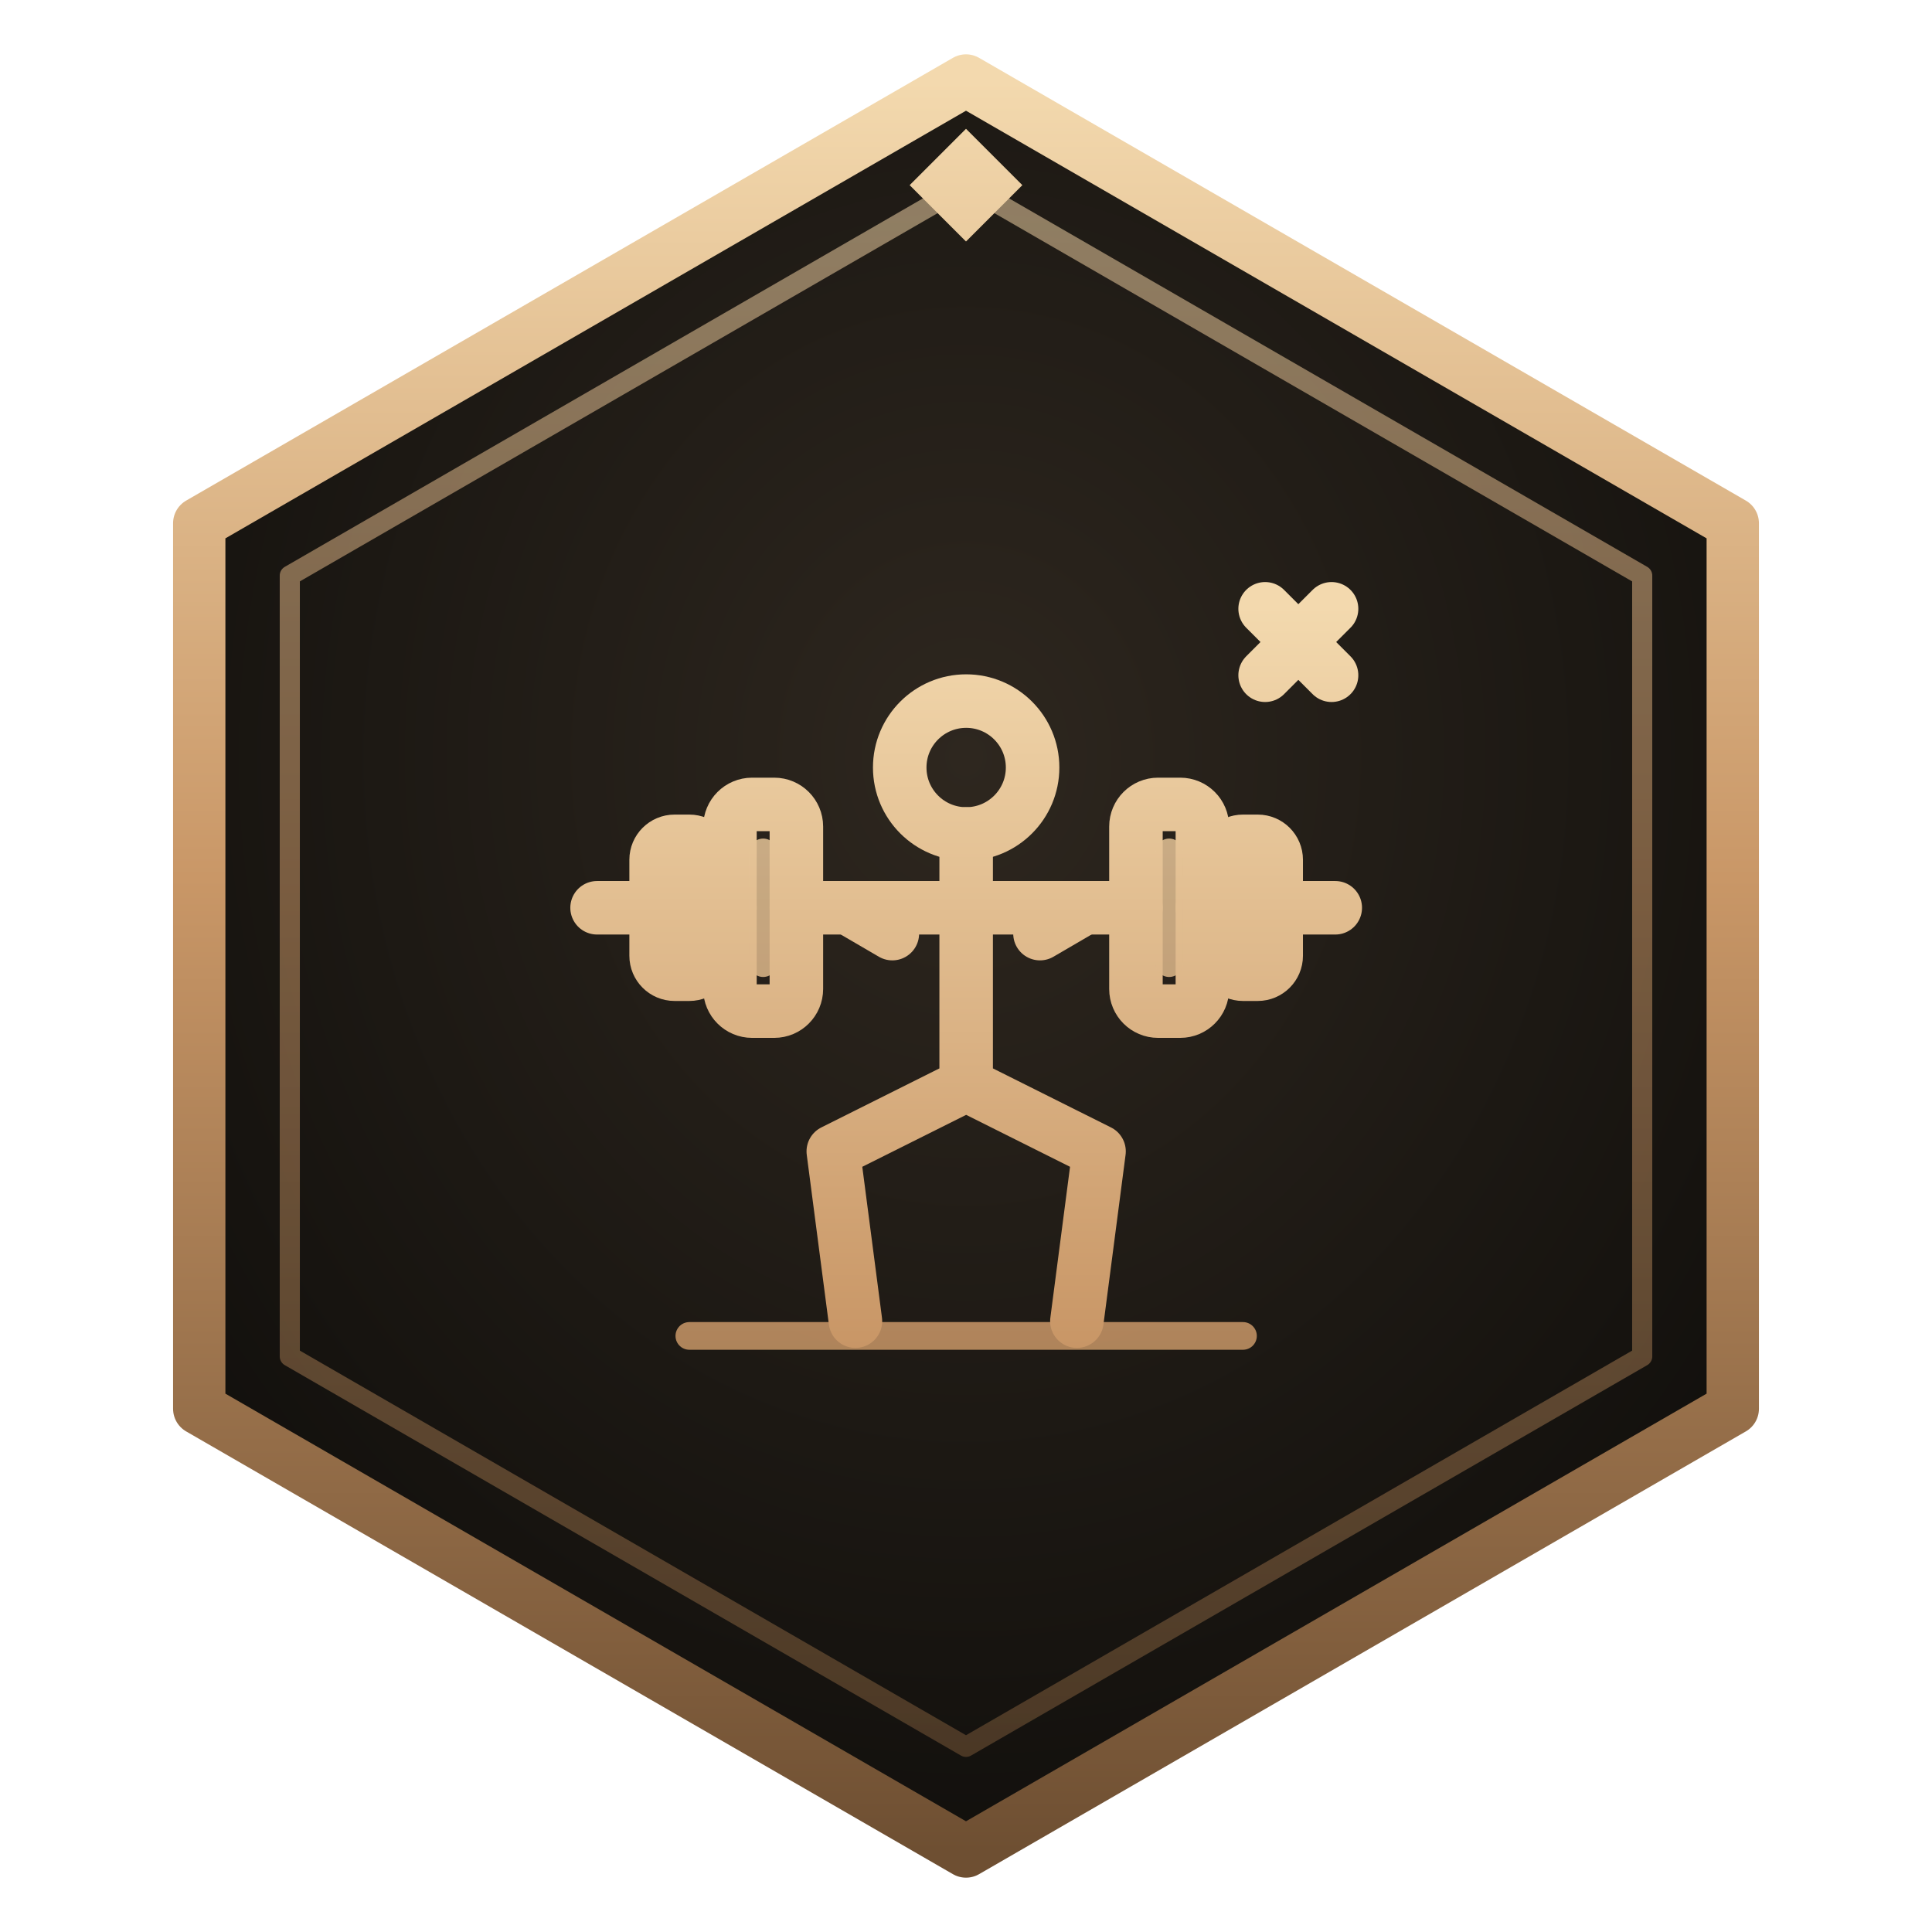
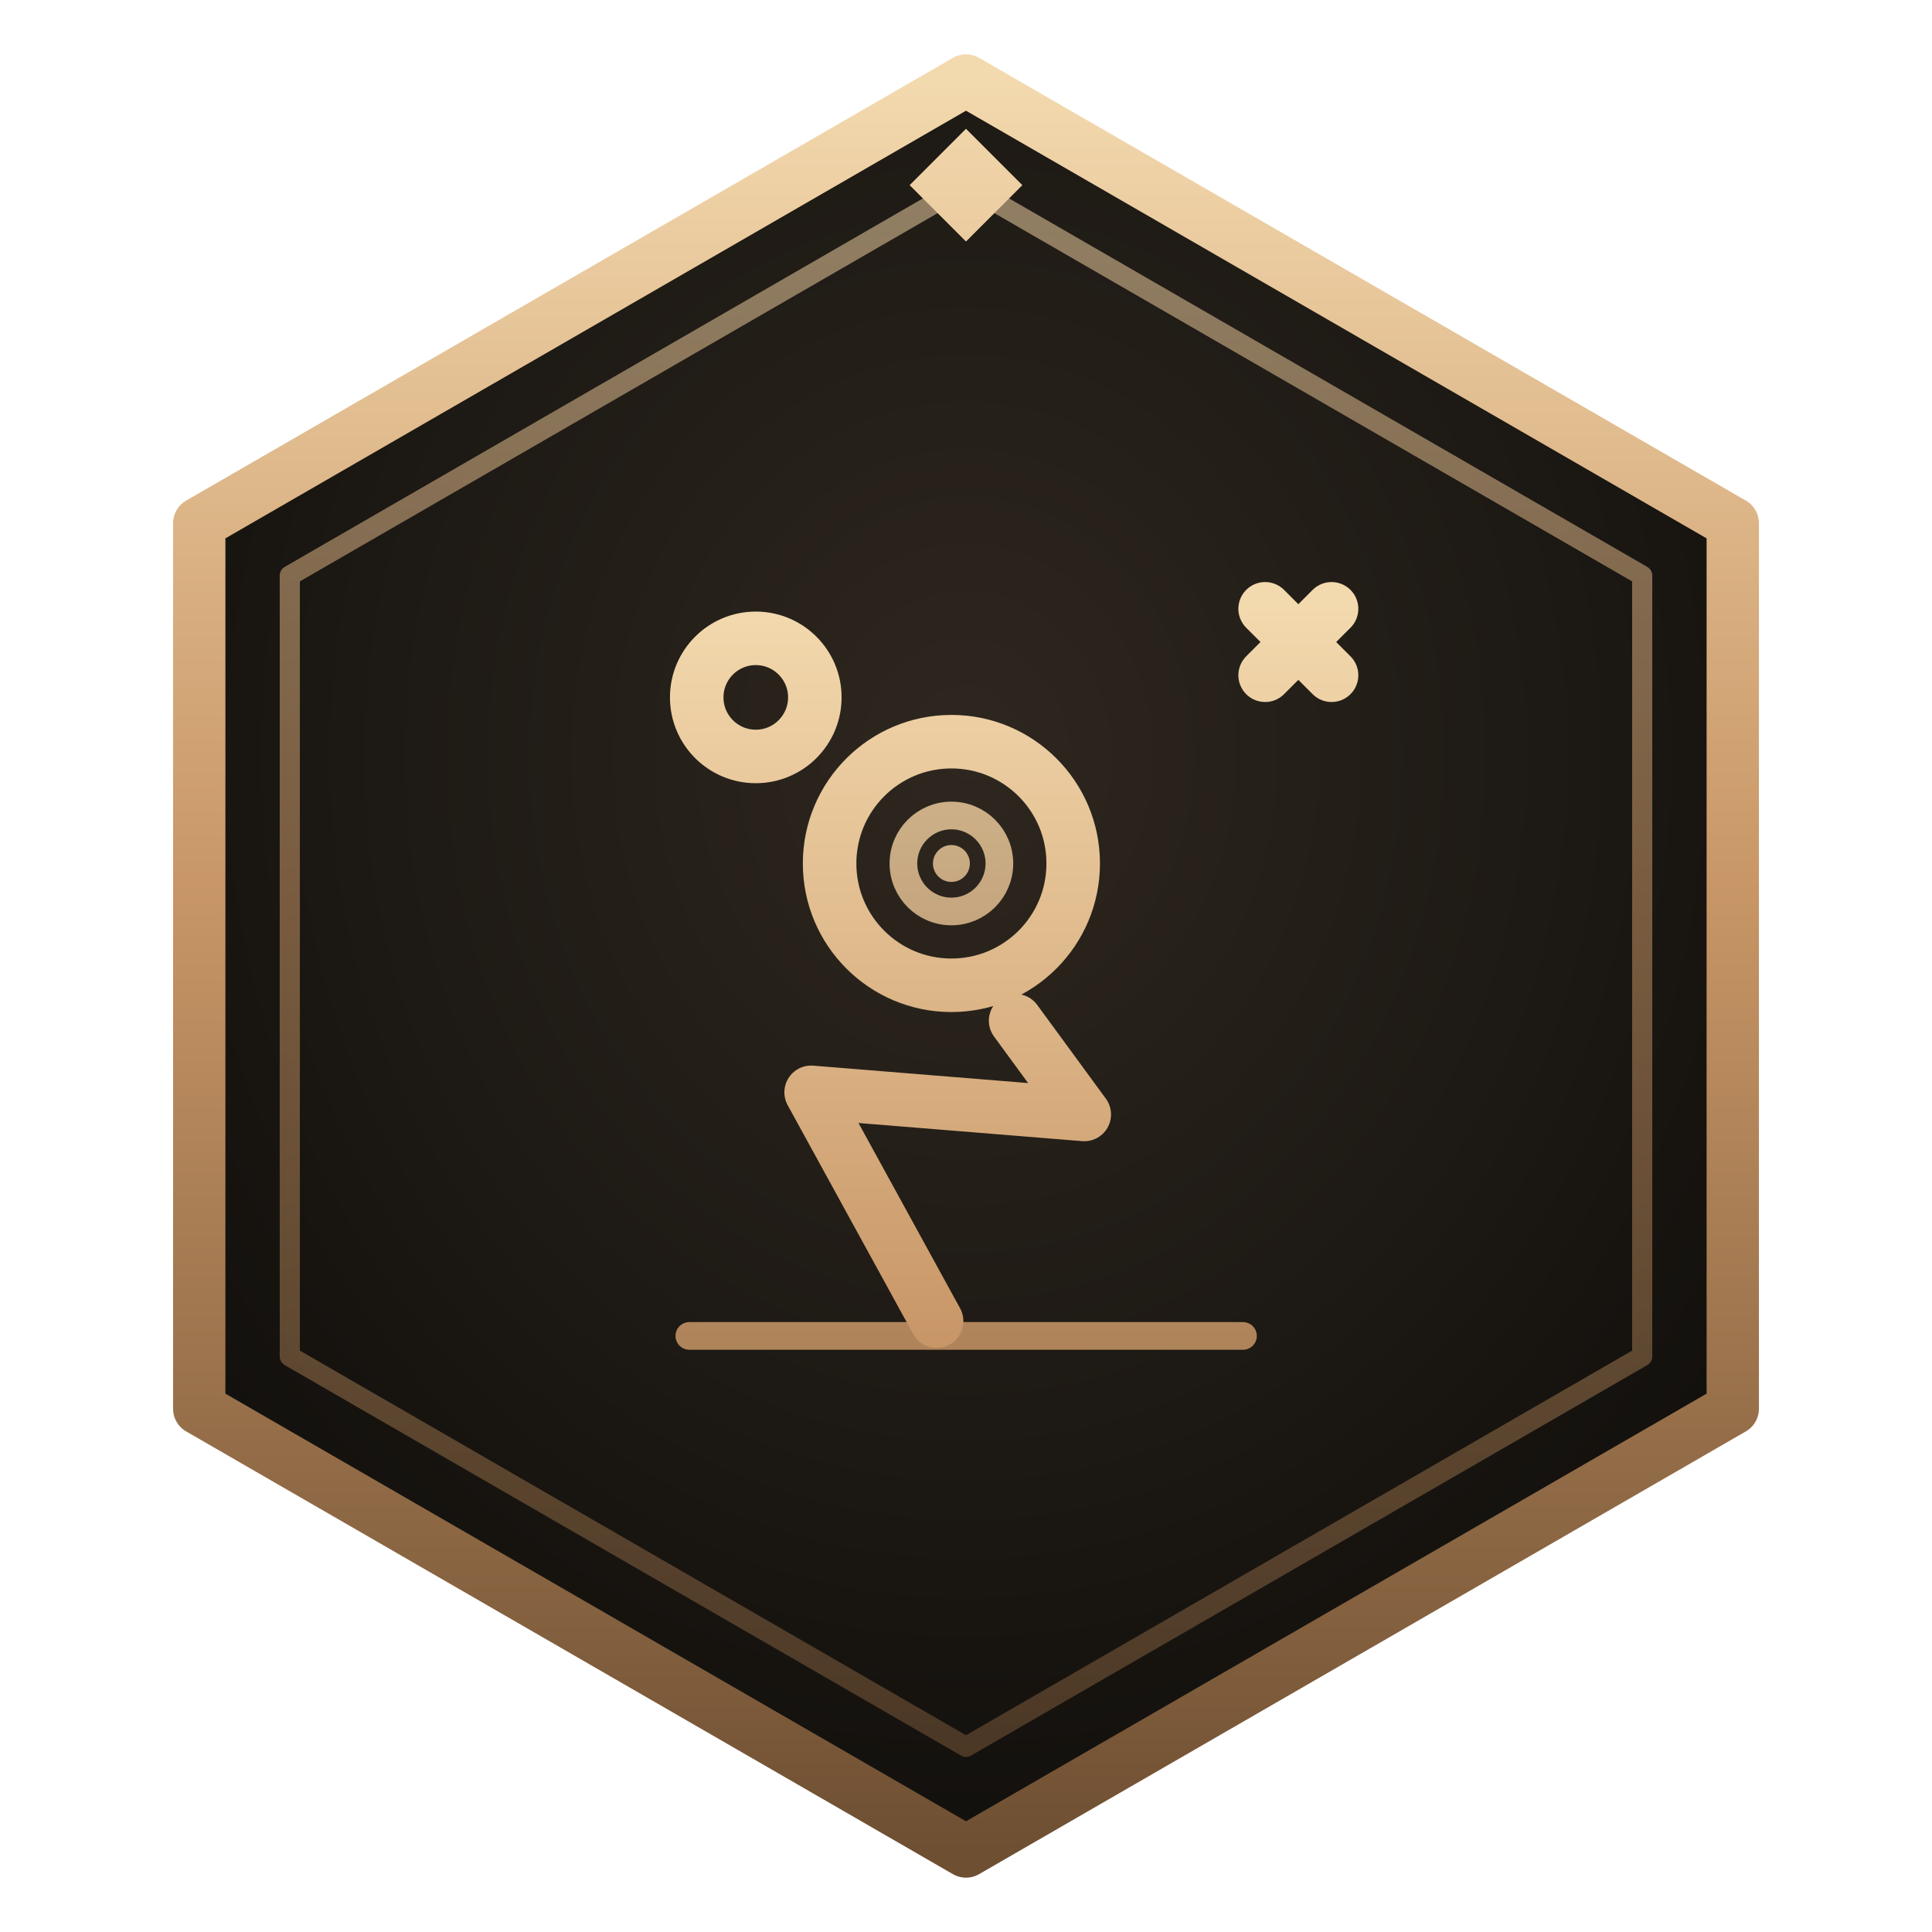
<svg xmlns="http://www.w3.org/2000/svg" width="48" height="48" viewBox="0 0 48 48" fill="none" stroke-linecap="round" stroke-linejoin="round">
  <defs>
    <linearGradient id="sg190" gradientUnits="userSpaceOnUse" x1="0" y1="2" x2="0" y2="46">
      <stop offset="0" stop-color="#F3D9AE" />
      <stop offset=".45" stop-color="#C99767" />
      <stop offset="1" stop-color="#6E4F32" />
    </linearGradient>
    <radialGradient id="sf190" cx="50%" cy="38%" r="65%">
      <stop offset="0" stop-color="#2E271F" />
      <stop offset="1" stop-color="#110F0C" />
    </radialGradient>
  </defs>
  <polygon points="24.00,2.00 43.05,13.00 43.05,35.00 24.00,46.00 4.95,35.00 4.95,13.00" fill="url(#sf190)" stroke="url(#sg190)" stroke-width="1.3" />
  <polygon points="24.00,4.60 40.80,14.30 40.80,33.70 24.00,43.40 7.20,33.70 7.20,14.30" stroke="url(#sg190)" stroke-width=".5" opacity=".55" />
  <path d="M22.6 4.6L24 3.2l1.4 1.4L24 6z" fill="url(#sg190)" stroke="none" />
  <g transform="translate(13 13.2) scale(.917)">
    <g stroke="url(#sg190)" stroke-width="1.45">
-       <rect x="5.6" y="7.4" width="1.8" height="5.6" rx=".6" />
-       <rect x="16.6" y="7.4" width="1.8" height="5.6" rx=".6" />
-       <rect x="3.6" y="8.4" width="1.4" height="3.6" rx=".5" />
-       <rect x="19" y="8.4" width="1.4" height="3.6" rx=".5" />
-       <path d="M2 10.2h1.6M5 10.2h.6M18.4 10.2h.6M20.4 10.2h1.6M7.4 10.2h9.2" />
-       <circle cx="12" cy="6.4" r="1.8" />
-       <path d="M12 8.2V15M10 10.9L8.8 10.2M14 10.9l1.2-.7M12 15l-3.6 1.8.6 4.6M12 15l3.6 1.8-.6 4.6" />
-       <path d="M20.1 2.1l1.8 1.8M21.9 2.1l-1.8 1.8" />
+       <circle cx="11.6" cy="9" r="3.3" />
+       <circle cx="6.3" cy="4.5" r="1.6" />
+       <path d="M15.2 15.8L13.34 13.26M15.2 15.8L7.8 15.2M7.8 15.2L11.2 21.4M20.1 2.1l1.8 1.8M21.9 2.1l-1.8 1.8" />
    </g>
    <g stroke="url(#sg190)" stroke-width=".75" opacity=".85">
-       <path d="M6.5 8.7v3M17.5 8.7v3" />
+       <circle cx="11.6" cy="9" r="1.3" />
+       <circle cx="11.6" cy="9" r=".5" fill="url(#sg190)" stroke="none" />
      <path d="M4.5 21.8h15" />
    </g>
  </g>
</svg>
